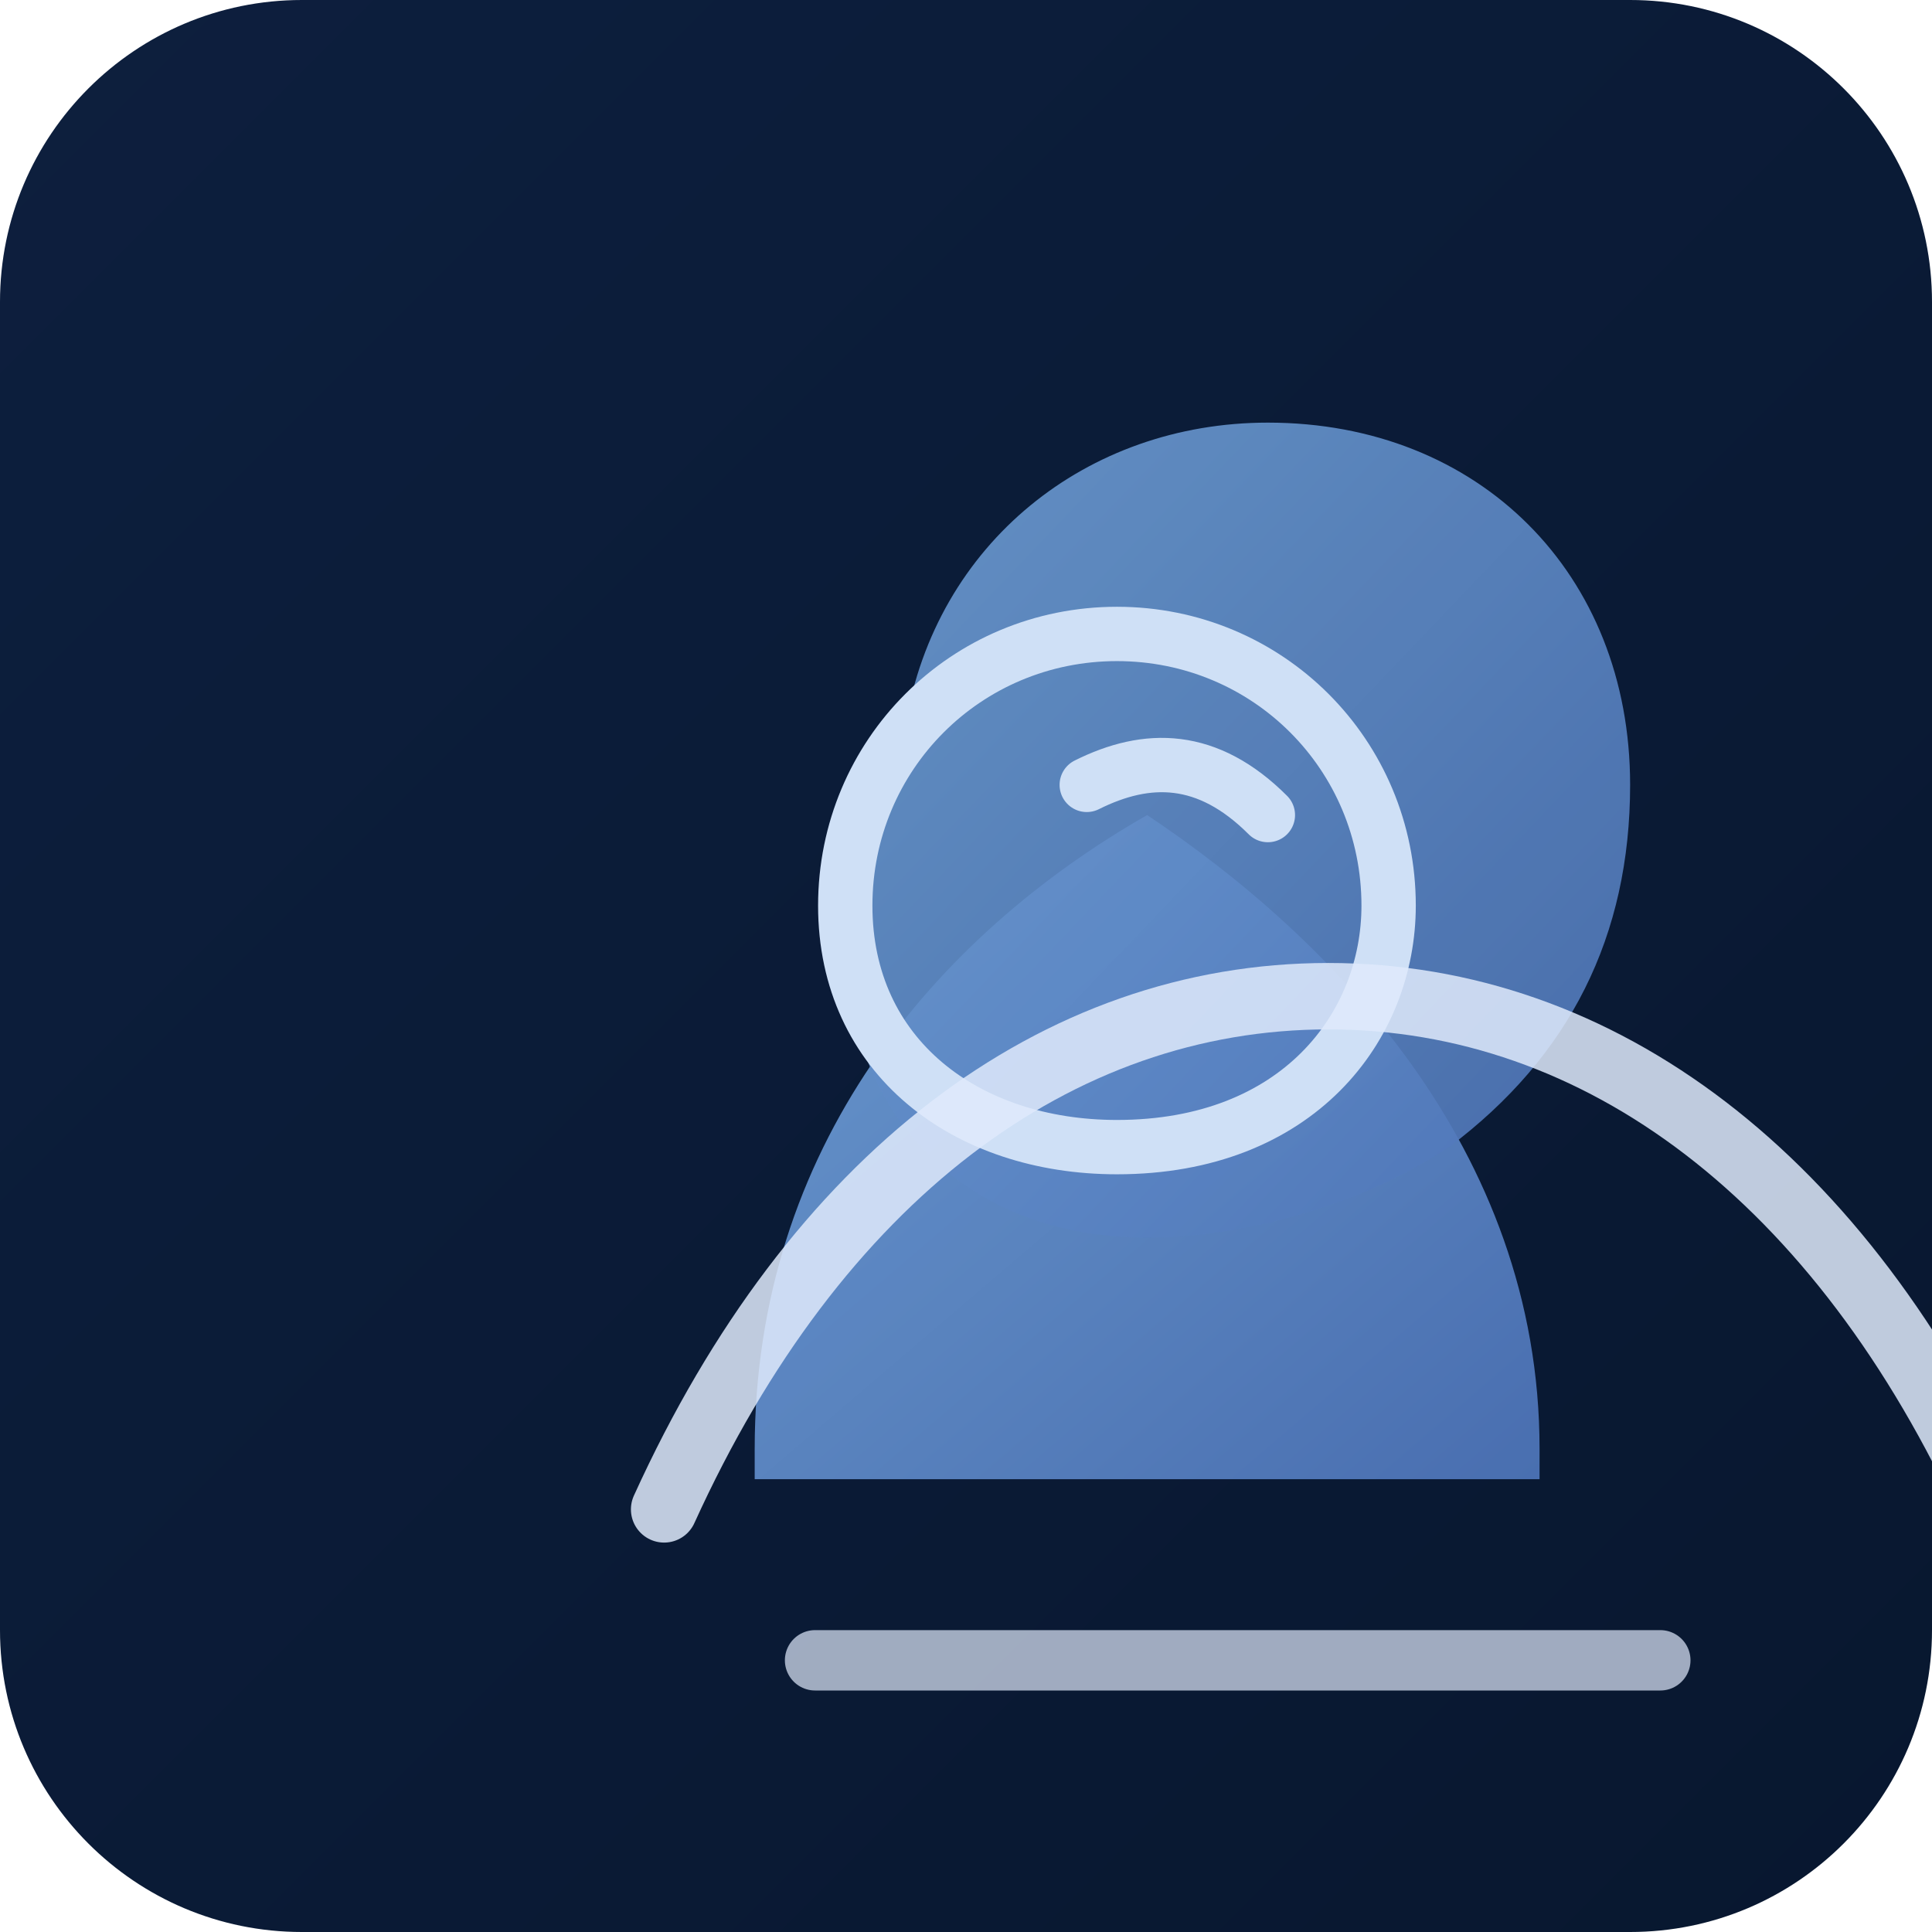
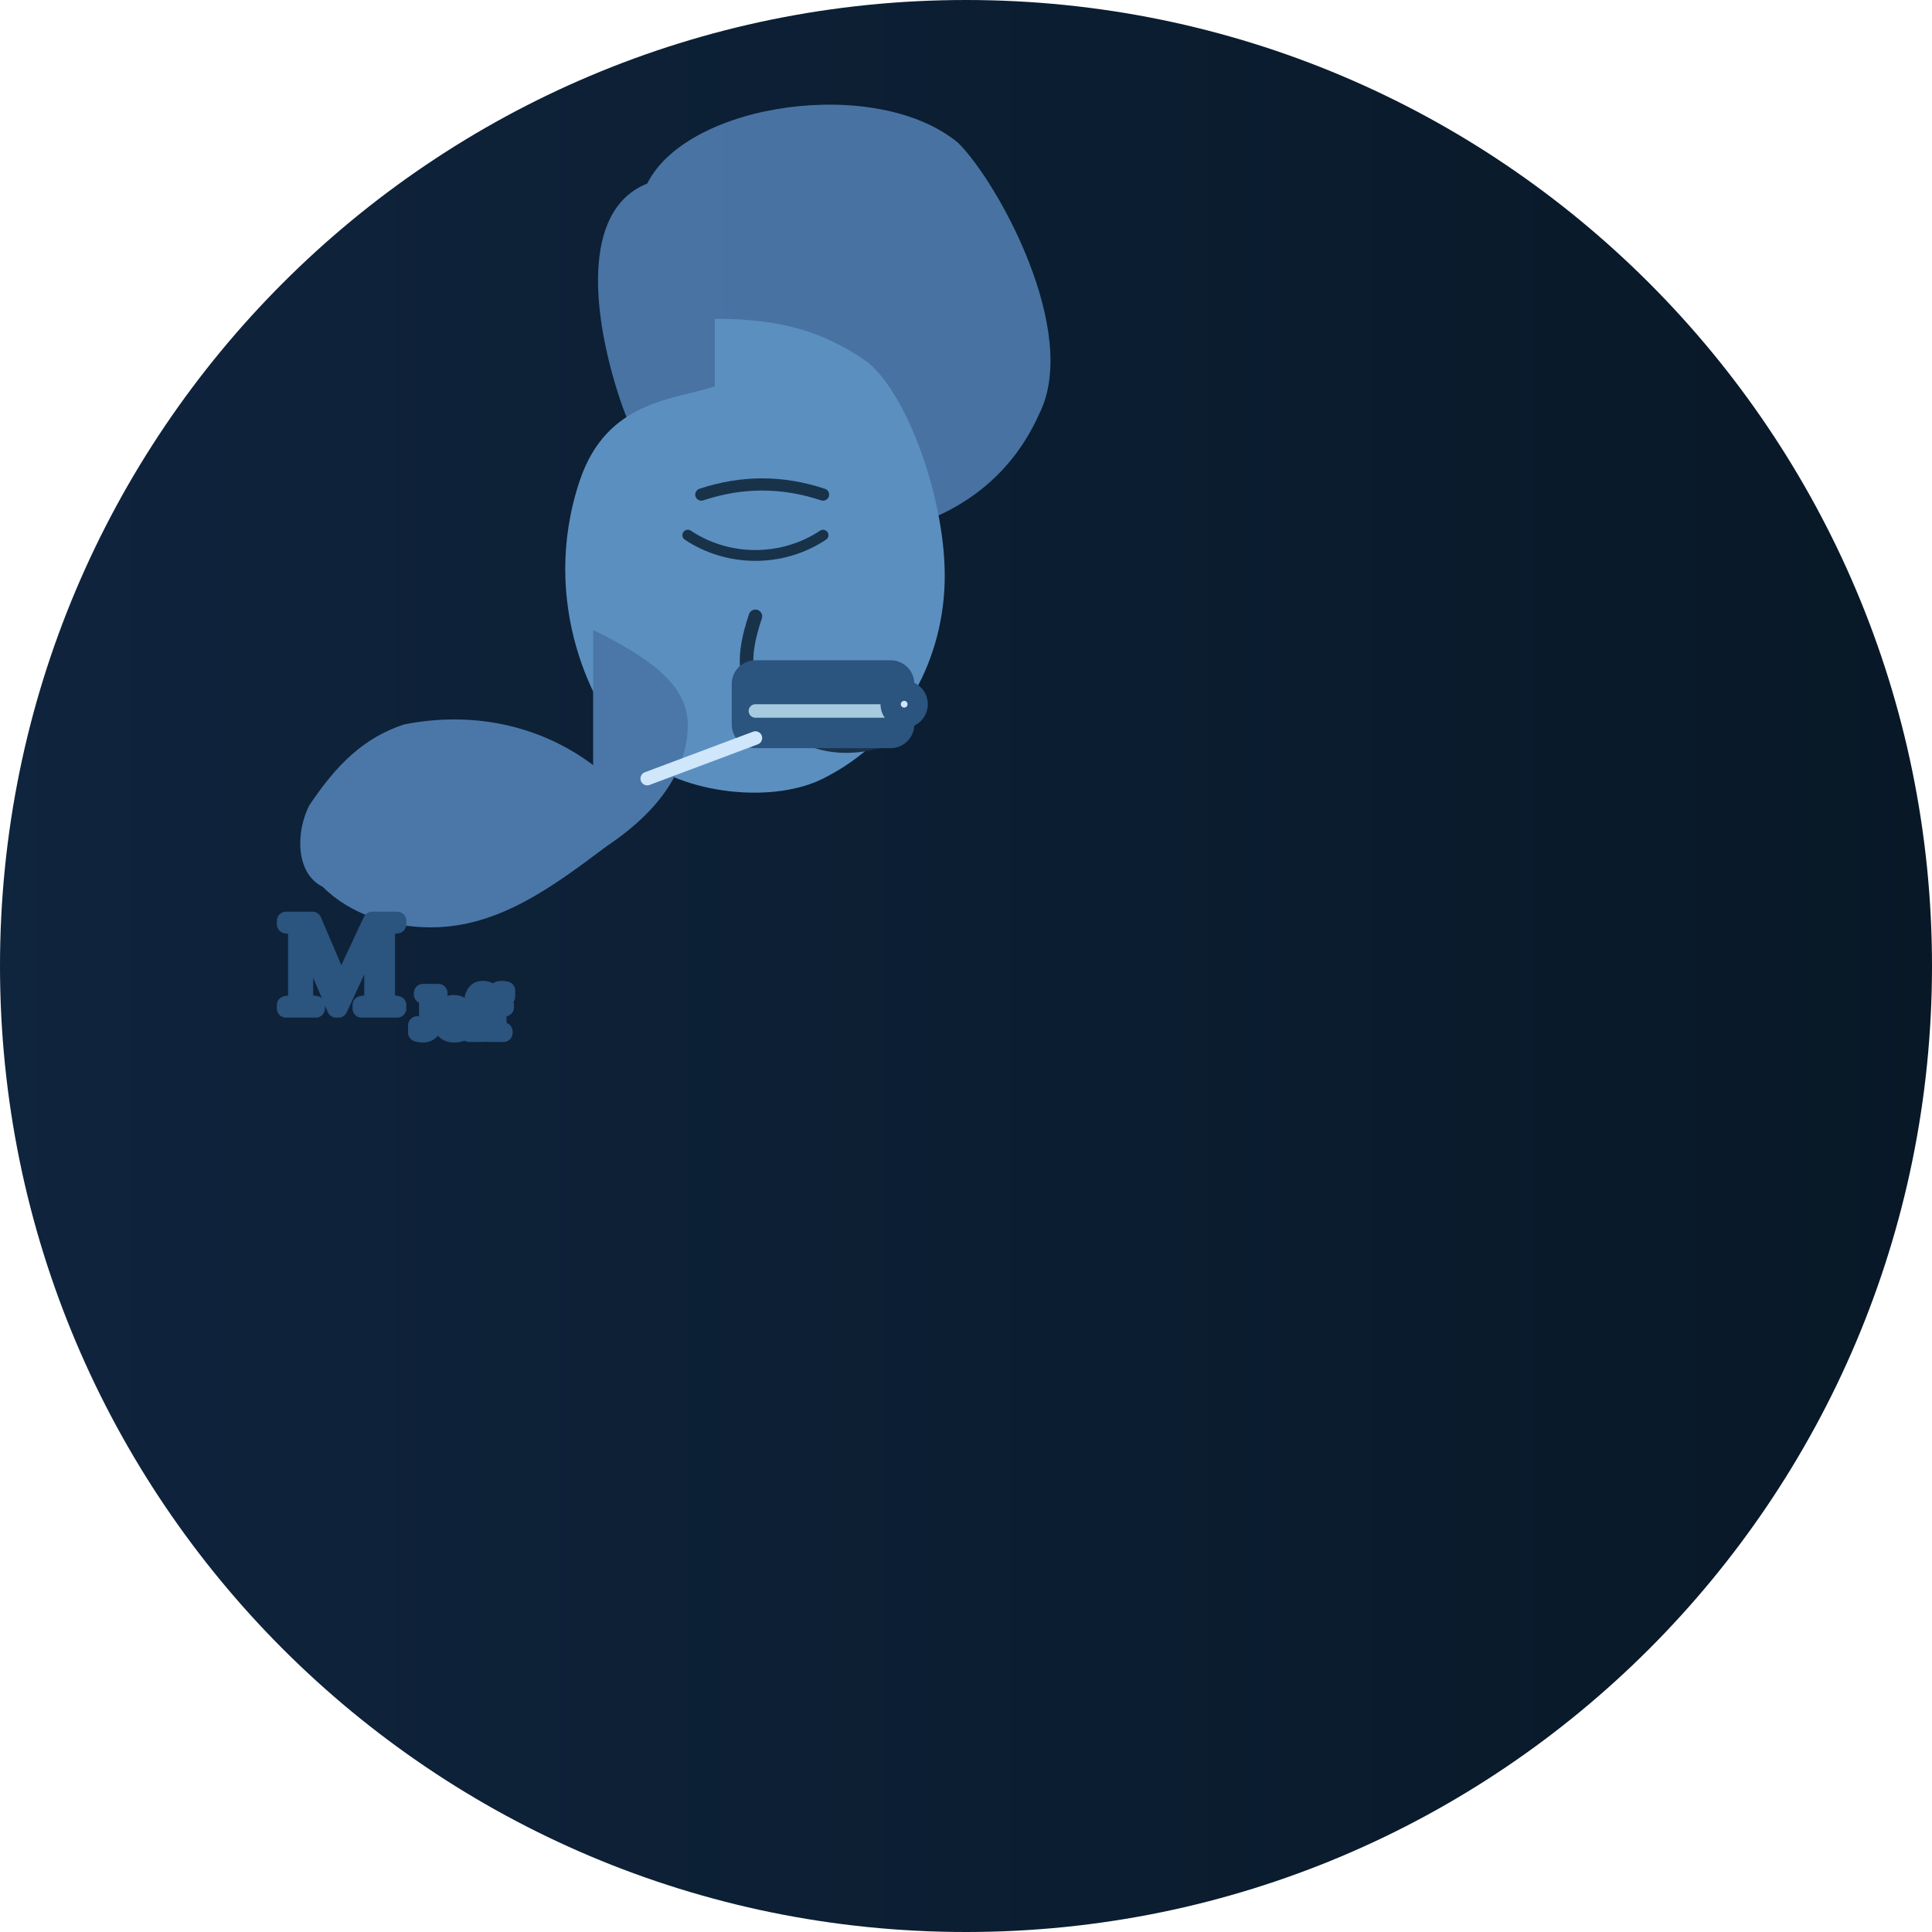
- <svg xmlns="http://www.w3.org/2000/svg" viewBox="0 0 64 64" role="img" aria-label="Ink by Mwasaru favicon">
+ <svg xmlns="http://www.w3.org/2000/svg" width="64" height="64" viewBox="0 0 200 200" role="img" aria-label="Ink by Mwasaru favicon">
  <defs>
-     <linearGradient id="bg" x1="0" x2="1" y1="0" y2="1">
-       <stop offset="0%" stop-color="#0d1f3e" />
-       <stop offset="100%" stop-color="#08172f" />
+     <linearGradient id="bg" x1="0" x2="1">
+       <stop offset="0%" stop-color="#0f243d" />
+       <stop offset="100%" stop-color="#081827" />
    </linearGradient>
-     <linearGradient id="ink" x1="0" x2="1" y1="0" y2="1">
-       <stop offset="0%" stop-color="#6e9ed4" />
-       <stop offset="100%" stop-color="#4d73b7" />
+     <linearGradient id="inkBlue" x1="0" x2="1">
+       <stop offset="0%" stop-color="#6aa0d6" />
+       <stop offset="100%" stop-color="#3f6aa8" />
    </linearGradient>
+     <filter id="soft" x="-20%" y="-20%" width="140%" height="140%">
+       <feGaussianBlur stdDeviation="0.6" result="b" />
+       <feBlend in="SourceGraphic" in2="b" />
+     </filter>
  </defs>
-   <rect width="64" height="64" rx="10" fill="url(#bg)" />
-   <g transform="translate(6 2)">
-     <path d="M19 46c0-10 6-17 13-21 6 4 13 11 13 21v1H19v-1z" fill="url(#ink)" opacity="0.95" />
-     <path d="M24 22c1-6 6-10 12-10 7 0 12 5 12 12 0 5-2 9-6 12-3 2-7 3-10 3-6 0-10-4-10-10 0-2 1-4 2-7z" fill="url(#ink)" opacity="0.9" />
-     <path d="M31 19c-5 0-9 4-9 9 0 5 4 8 9 8 6 0 9-4 9-8 0-5-4-9-9-9zm-1 5c2-1 4-1 6 1" fill="none" stroke="#cfe0f6" stroke-width="1.8" stroke-linecap="round" />
-     <path d="M16 48c5-11 13-17 22-17s17 6 22 17" fill="none" stroke="#dfeafc" stroke-width="2.2" stroke-linecap="round" opacity="0.85" />
-     <path d="M21 53h28" stroke="#dfeafc" stroke-width="2" stroke-linecap="round" opacity="0.7" />
+   <rect width="200" height="200" rx="100" fill="url(#bg)" />
+   <g transform="translate(18,12) scale(0.7)" fill="none" stroke="#2b547e" stroke-linecap="round" stroke-linejoin="round" stroke-width="3">
+     <path d="M70 10c6-12 34-16 46-6 6 6 18 28 12 40-8 18-28 20-40 18-10-2-18-8-22-20-4-12-6-28 4-32z" fill="#4a77a8" stroke="none" opacity="0.95" />
+     <path d="M80 40c-6 2-16 2-20 14-6 18 2 34 8 40 6 6 20 8 28 4 12-6 18-18 18-30 0-12-6-28-12-32-6-4-12-6-22-6z" fill="#5b8fc0" stroke="none" />
+     <path d="M86 74c-2 6-2 10 2 14 6 6 12 6 18 4" stroke="#18324a" fill="none" stroke-width="2" />
+     <path d="M78 56c6-2 12-2 18 0" stroke="#18324a" stroke-width="1.8" fill="none" />
+     <path d="M76 62c6 4 14 4 20 0" stroke="#18324a" stroke-width="1.6" fill="none" />
+     <g transform="translate(-8,36)">
+       <path d="M70 60c-8-6-18-8-28-6-6 2-10 6-14 12-2 4-2 10 2 12 4 4 10 6 16 6 10 0 18-6 26-12 6-4 12-10 12-18 0-6-6-10-14-14z" fill="#4a77a8" stroke="none" />
+       <rect x="92" y="46" width="24" height="10" rx="2" fill="#2b547e" />
+       <path d="M94 52h20" stroke="#a8cade" stroke-width="2" stroke-linecap="round" />
+       <circle cx="116" cy="51" r="2" fill="#cfe6fb" />
+       <path d="M94 56l-16 6" stroke="#cfe6fb" stroke-width="2" stroke-linecap="round" />
+     </g>
+     <g transform="translate(16,132) scale(0.9)" fill="#dfeafc" font-family="Georgia, 'Times New Roman', serif" font-weight="400">
+       <text x="0" y="0" font-size="22">M</text>
+       <text x="22" y="4" font-size="10">Jeff</text>
+     </g>
  </g>
</svg>
